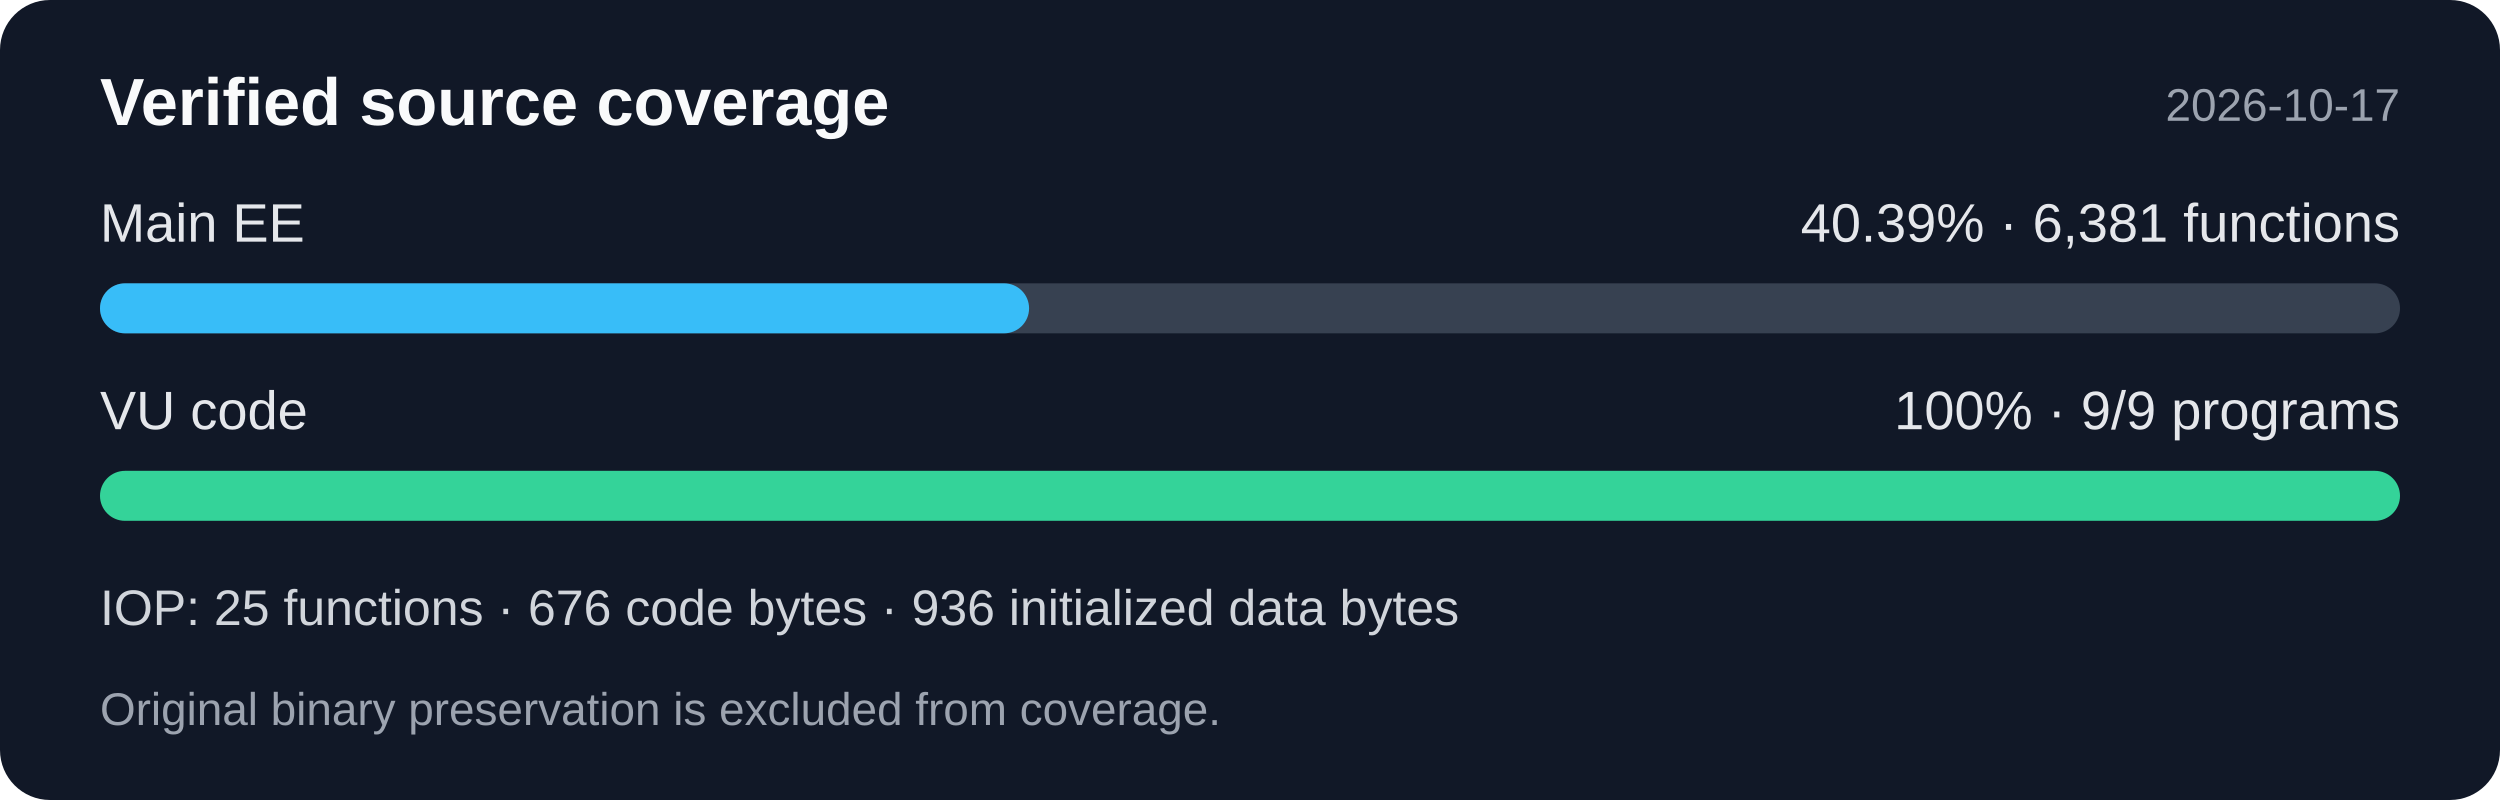
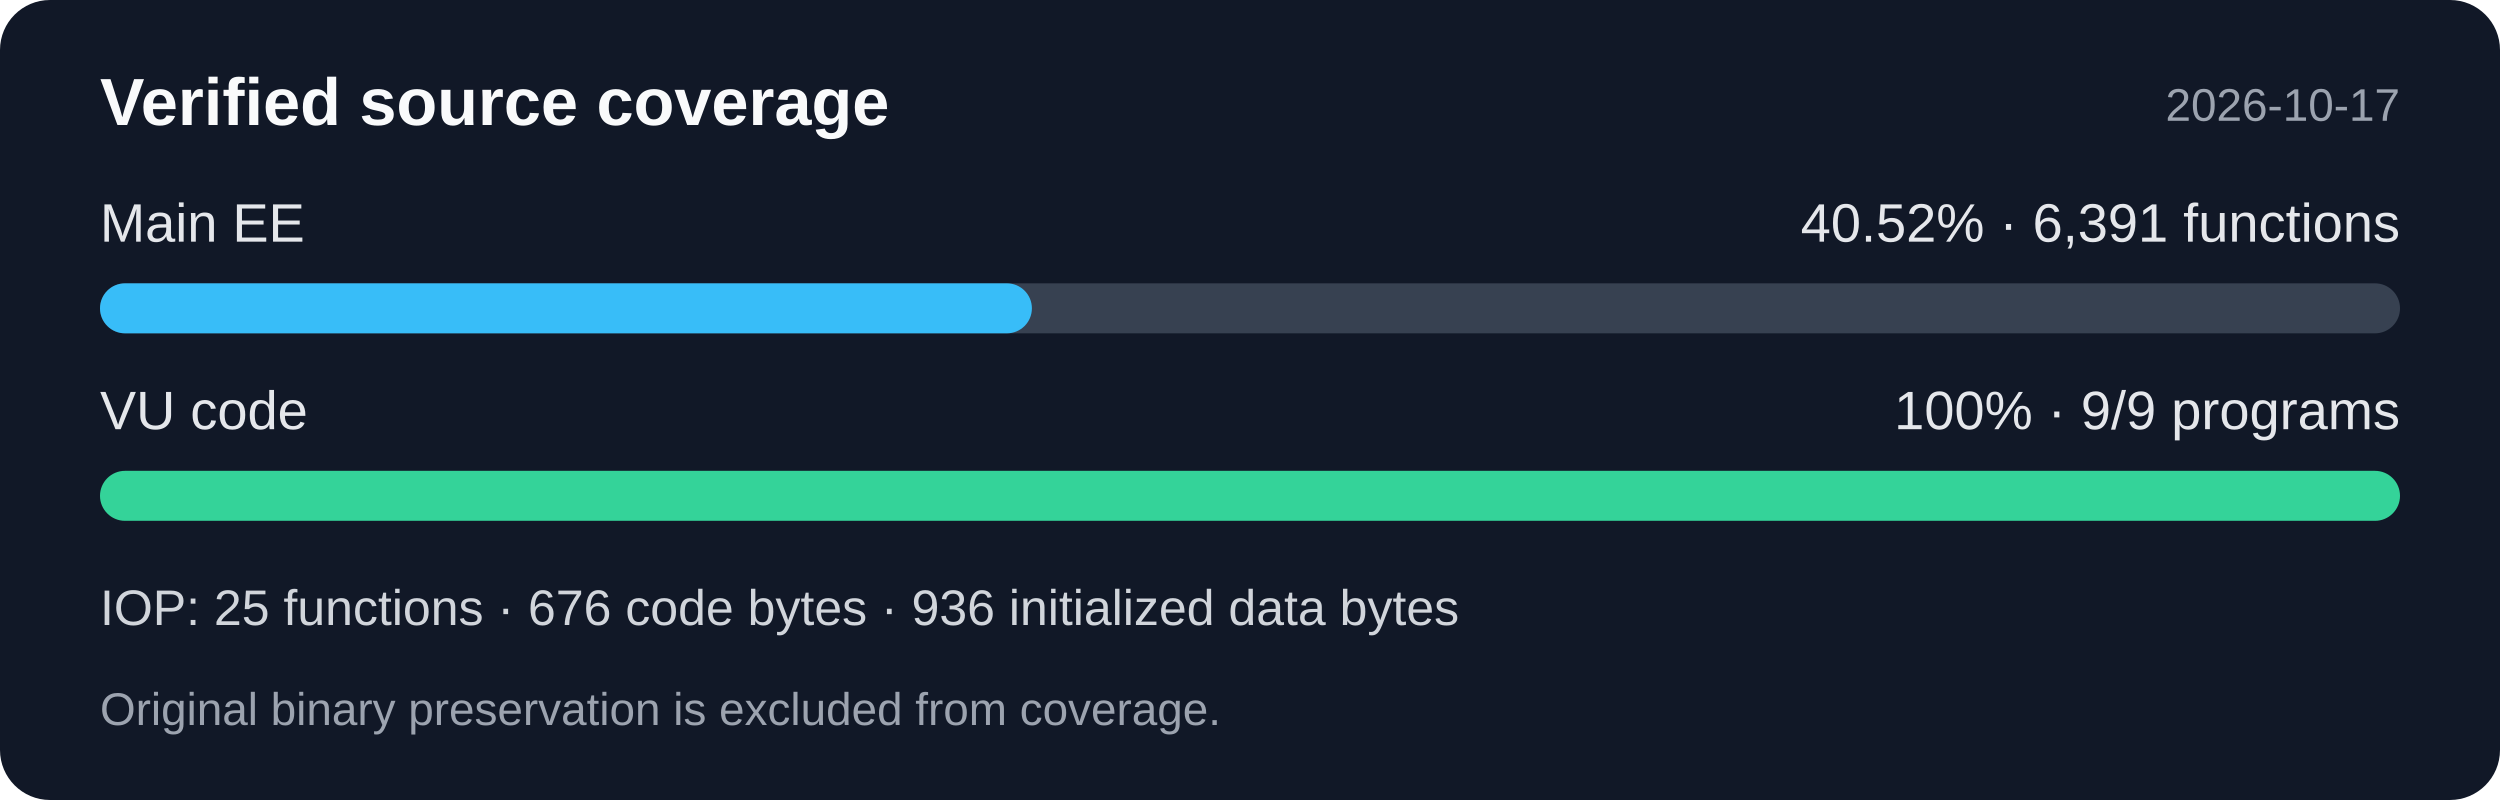
<svg xmlns="http://www.w3.org/2000/svg" width="600" height="192" viewBox="0 0 600 192" role="img" aria-labelledby="title desc">
  <rect width="600" height="192" rx="12" fill="#111827" />
  <g font-family="Segoe UI,Arial,sans-serif">
    <text x="24" y="30" fill="#f9fafb" font-size="16" font-weight="600">Verified source coverage</text>
    <text x="576" y="29" fill="#9ca3af" font-size="11" text-anchor="end">2026-10-17</text>
    <text x="24" y="58" fill="#e5e7eb" font-size="13">Main EE</text>
-     <text x="576" y="58" fill="#e5e7eb" font-size="13" text-anchor="end">40.39% · 6,381 functions</text>
+     <text x="576" y="58" fill="#e5e7eb" font-size="13" text-anchor="end">40.52% · 6,391 functions</text>
    <rect x="24" y="68" width="552" height="12" rx="6" fill="#374151" />
-     <rect x="24" y="68" width="222.98" height="12" rx="6" fill="#38bdf8" />
+     <rect x="24" y="68" width="223.656" height="12" rx="6" fill="#38bdf8" />
    <text x="24" y="103" fill="#e5e7eb" font-size="13">VU code</text>
    <text x="576" y="103" fill="#e5e7eb" font-size="13" text-anchor="end">100% · 9/9 programs</text>
    <rect x="24" y="113" width="552" height="12" rx="6" fill="#34d399" />
    <text x="24" y="150" fill="#d1d5db" font-size="12">IOP: 25 functions · 676 code bytes · 936 initialized data bytes</text>
    <text x="24" y="174" fill="#9ca3af" font-size="11">Original binary preservation is excluded from coverage.</text>
  </g>
</svg>
